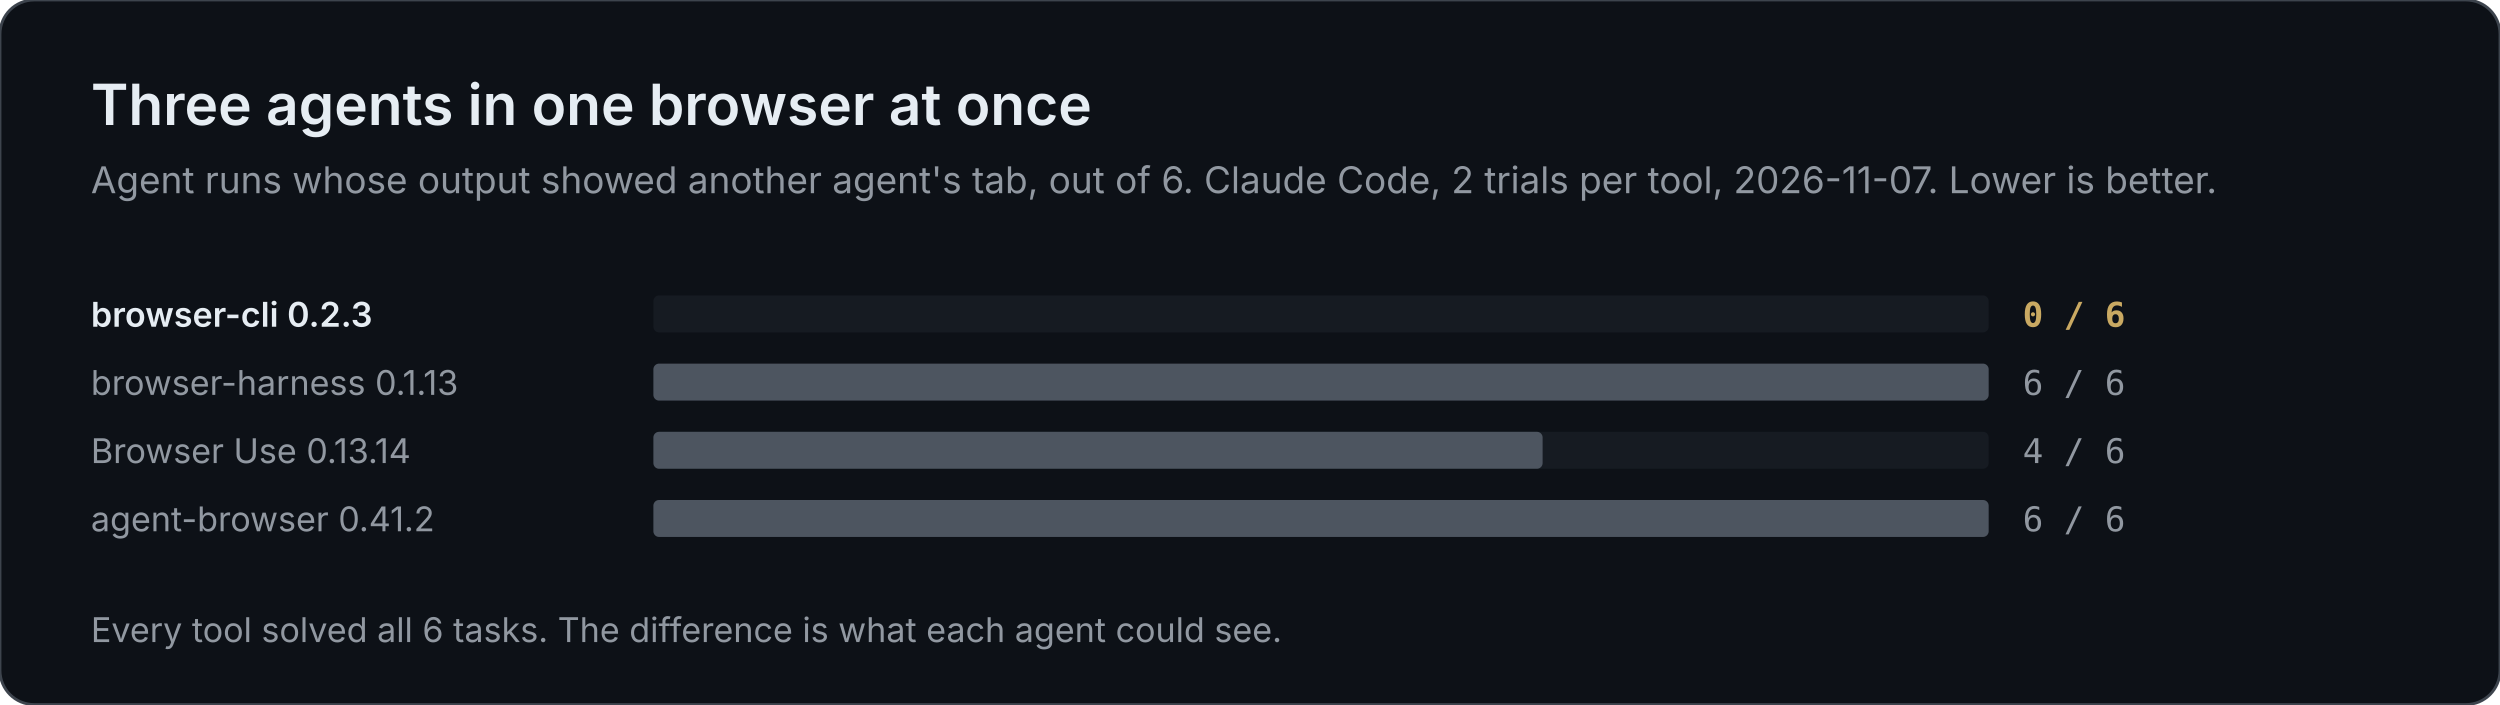
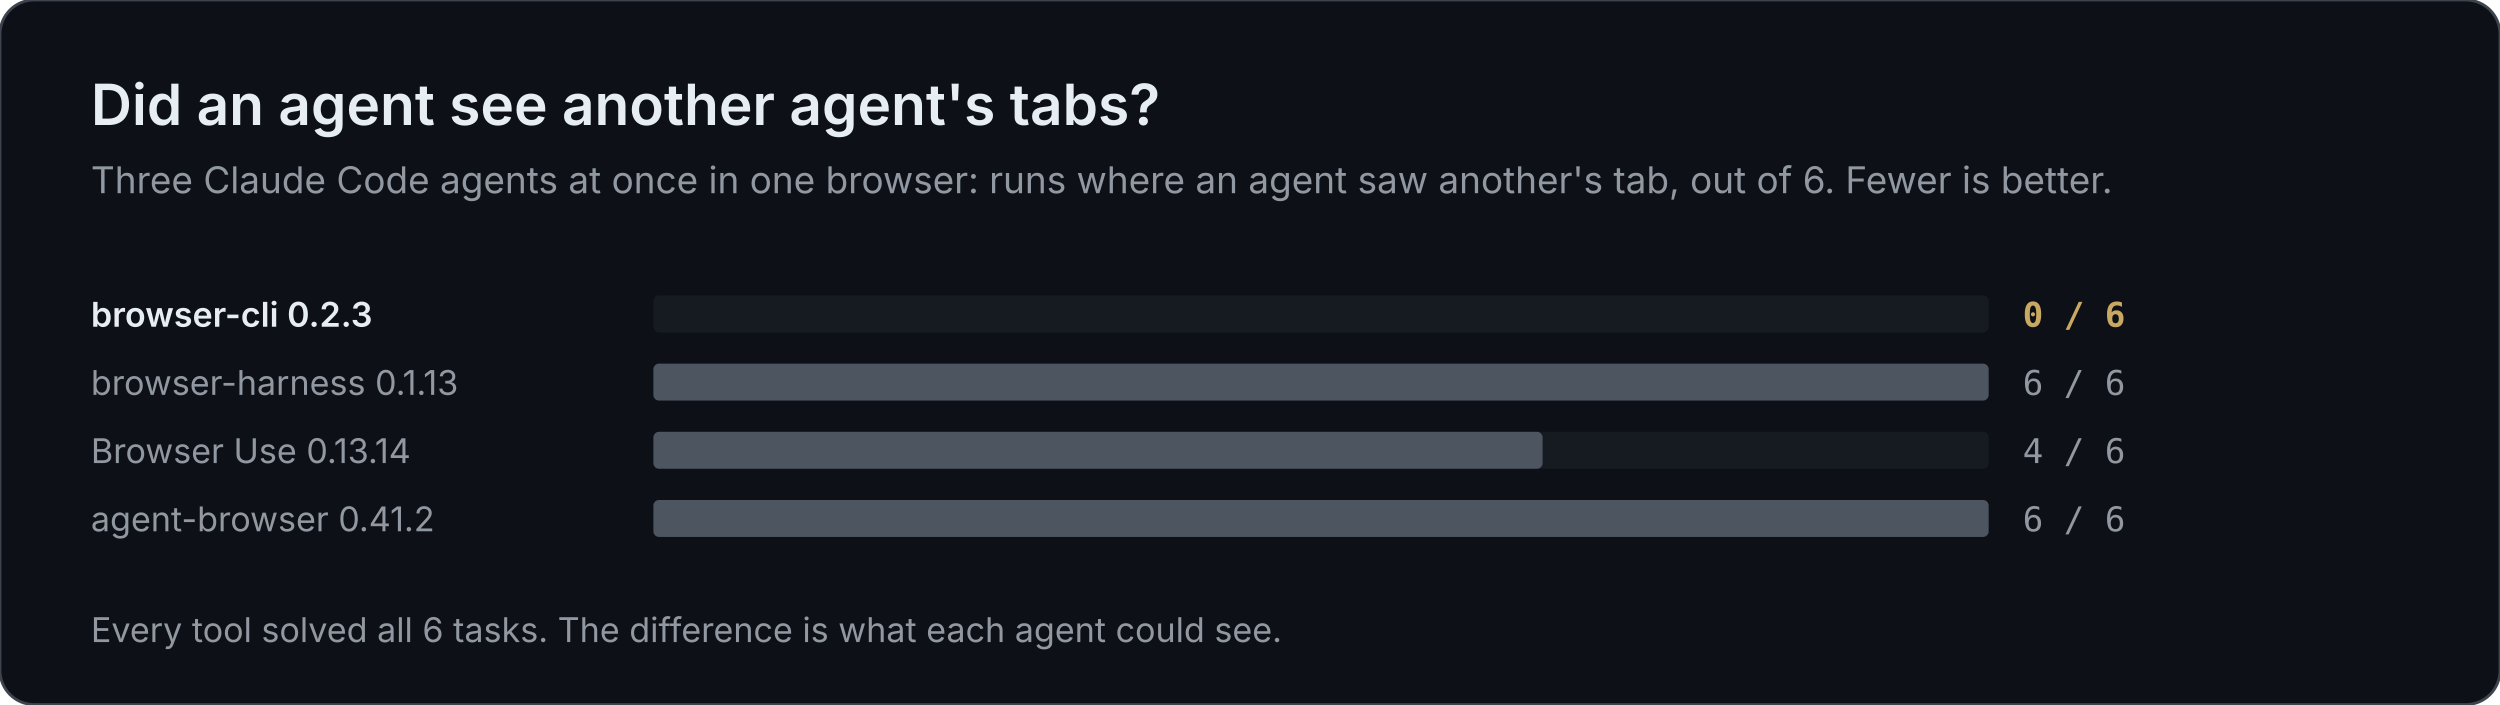
<svg xmlns="http://www.w3.org/2000/svg" width="880" height="248" viewBox="0 0 880 248" role="img" aria-label="Runs where an agent saw another agent's tab, out of 6: browser-cli 0, browser-harness 6, Browser Use 4, agent-browser 6">
  <rect width="880" height="248" rx="12" fill="#0d1117" stroke="#3d444d" />
-   <text x="32" y="44" font-family="Inter, -apple-system, 'Segoe UI', Helvetica, Arial, sans-serif" font-size="20" font-weight="600" fill="#e6edf3">Three agents in one browser at once</text>
-   <text x="32" y="68" font-family="Inter, -apple-system, 'Segoe UI', Helvetica, Arial, sans-serif" font-size="13" fill="#9198a1">Agent runs whose output showed another agent's tab, out of 6. Claude Code, 2 trials per tool, 2026-11-07. Lower is better.</text>
+   <text x="32" y="44" font-family="Inter, -apple-system, 'Segoe UI', Helvetica, Arial, sans-serif" font-size="20" font-weight="600" fill="#e6edf3">Did an agent see another agent's tabs?</text>
+   <text x="32" y="68" font-family="Inter, -apple-system, 'Segoe UI', Helvetica, Arial, sans-serif" font-size="13" fill="#9198a1">Three Claude Code agents at once in one browser: runs where an agent saw another's tab, out of 6. Fewer is better.</text>
  <text x="32" y="115" font-family="Inter, -apple-system, 'Segoe UI', Helvetica, Arial, sans-serif" font-size="12" font-weight="600" fill="#e6edf3">browser-cli 0.2.3</text>
  <rect x="230" y="104" width="470" height="13" rx="2" fill="#161b22" />
  <text x="712" y="115" font-family="'JetBrains Mono', ui-monospace, SFMono-Regular, Menlo, monospace" font-size="12" fill="#C9A962" font-weight="600">0 / 6</text>
  <text x="32" y="139" font-family="Inter, -apple-system, 'Segoe UI', Helvetica, Arial, sans-serif" font-size="12" fill="#9198a1">browser-harness 0.1.13</text>
  <rect x="230" y="128" width="470" height="13" rx="2" fill="#161b22" />
  <rect x="230" y="128" width="470" height="13" rx="2" fill="#4d5560" />
  <text x="712" y="139" font-family="'JetBrains Mono', ui-monospace, SFMono-Regular, Menlo, monospace" font-size="12" fill="#9198a1">6 / 6</text>
  <text x="32" y="163" font-family="Inter, -apple-system, 'Segoe UI', Helvetica, Arial, sans-serif" font-size="12" fill="#9198a1">Browser Use 0.13.14</text>
  <rect x="230" y="152" width="470" height="13" rx="2" fill="#161b22" />
  <rect x="230" y="152" width="313" height="13" rx="2" fill="#4d5560" />
  <text x="712" y="163" font-family="'JetBrains Mono', ui-monospace, SFMono-Regular, Menlo, monospace" font-size="12" fill="#9198a1">4 / 6</text>
  <text x="32" y="187" font-family="Inter, -apple-system, 'Segoe UI', Helvetica, Arial, sans-serif" font-size="12" fill="#9198a1">agent-browser 0.41.2</text>
  <rect x="230" y="176" width="470" height="13" rx="2" fill="#161b22" />
  <rect x="230" y="176" width="470" height="13" rx="2" fill="#4d5560" />
  <text x="712" y="187" font-family="'JetBrains Mono', ui-monospace, SFMono-Regular, Menlo, monospace" font-size="12" fill="#9198a1">6 / 6</text>
  <text x="32" y="226" font-family="Inter, -apple-system, 'Segoe UI', Helvetica, Arial, sans-serif" font-size="12" fill="#9198a1">Every tool solved all 6 tasks. The difference is what each agent could see.</text>
</svg>
